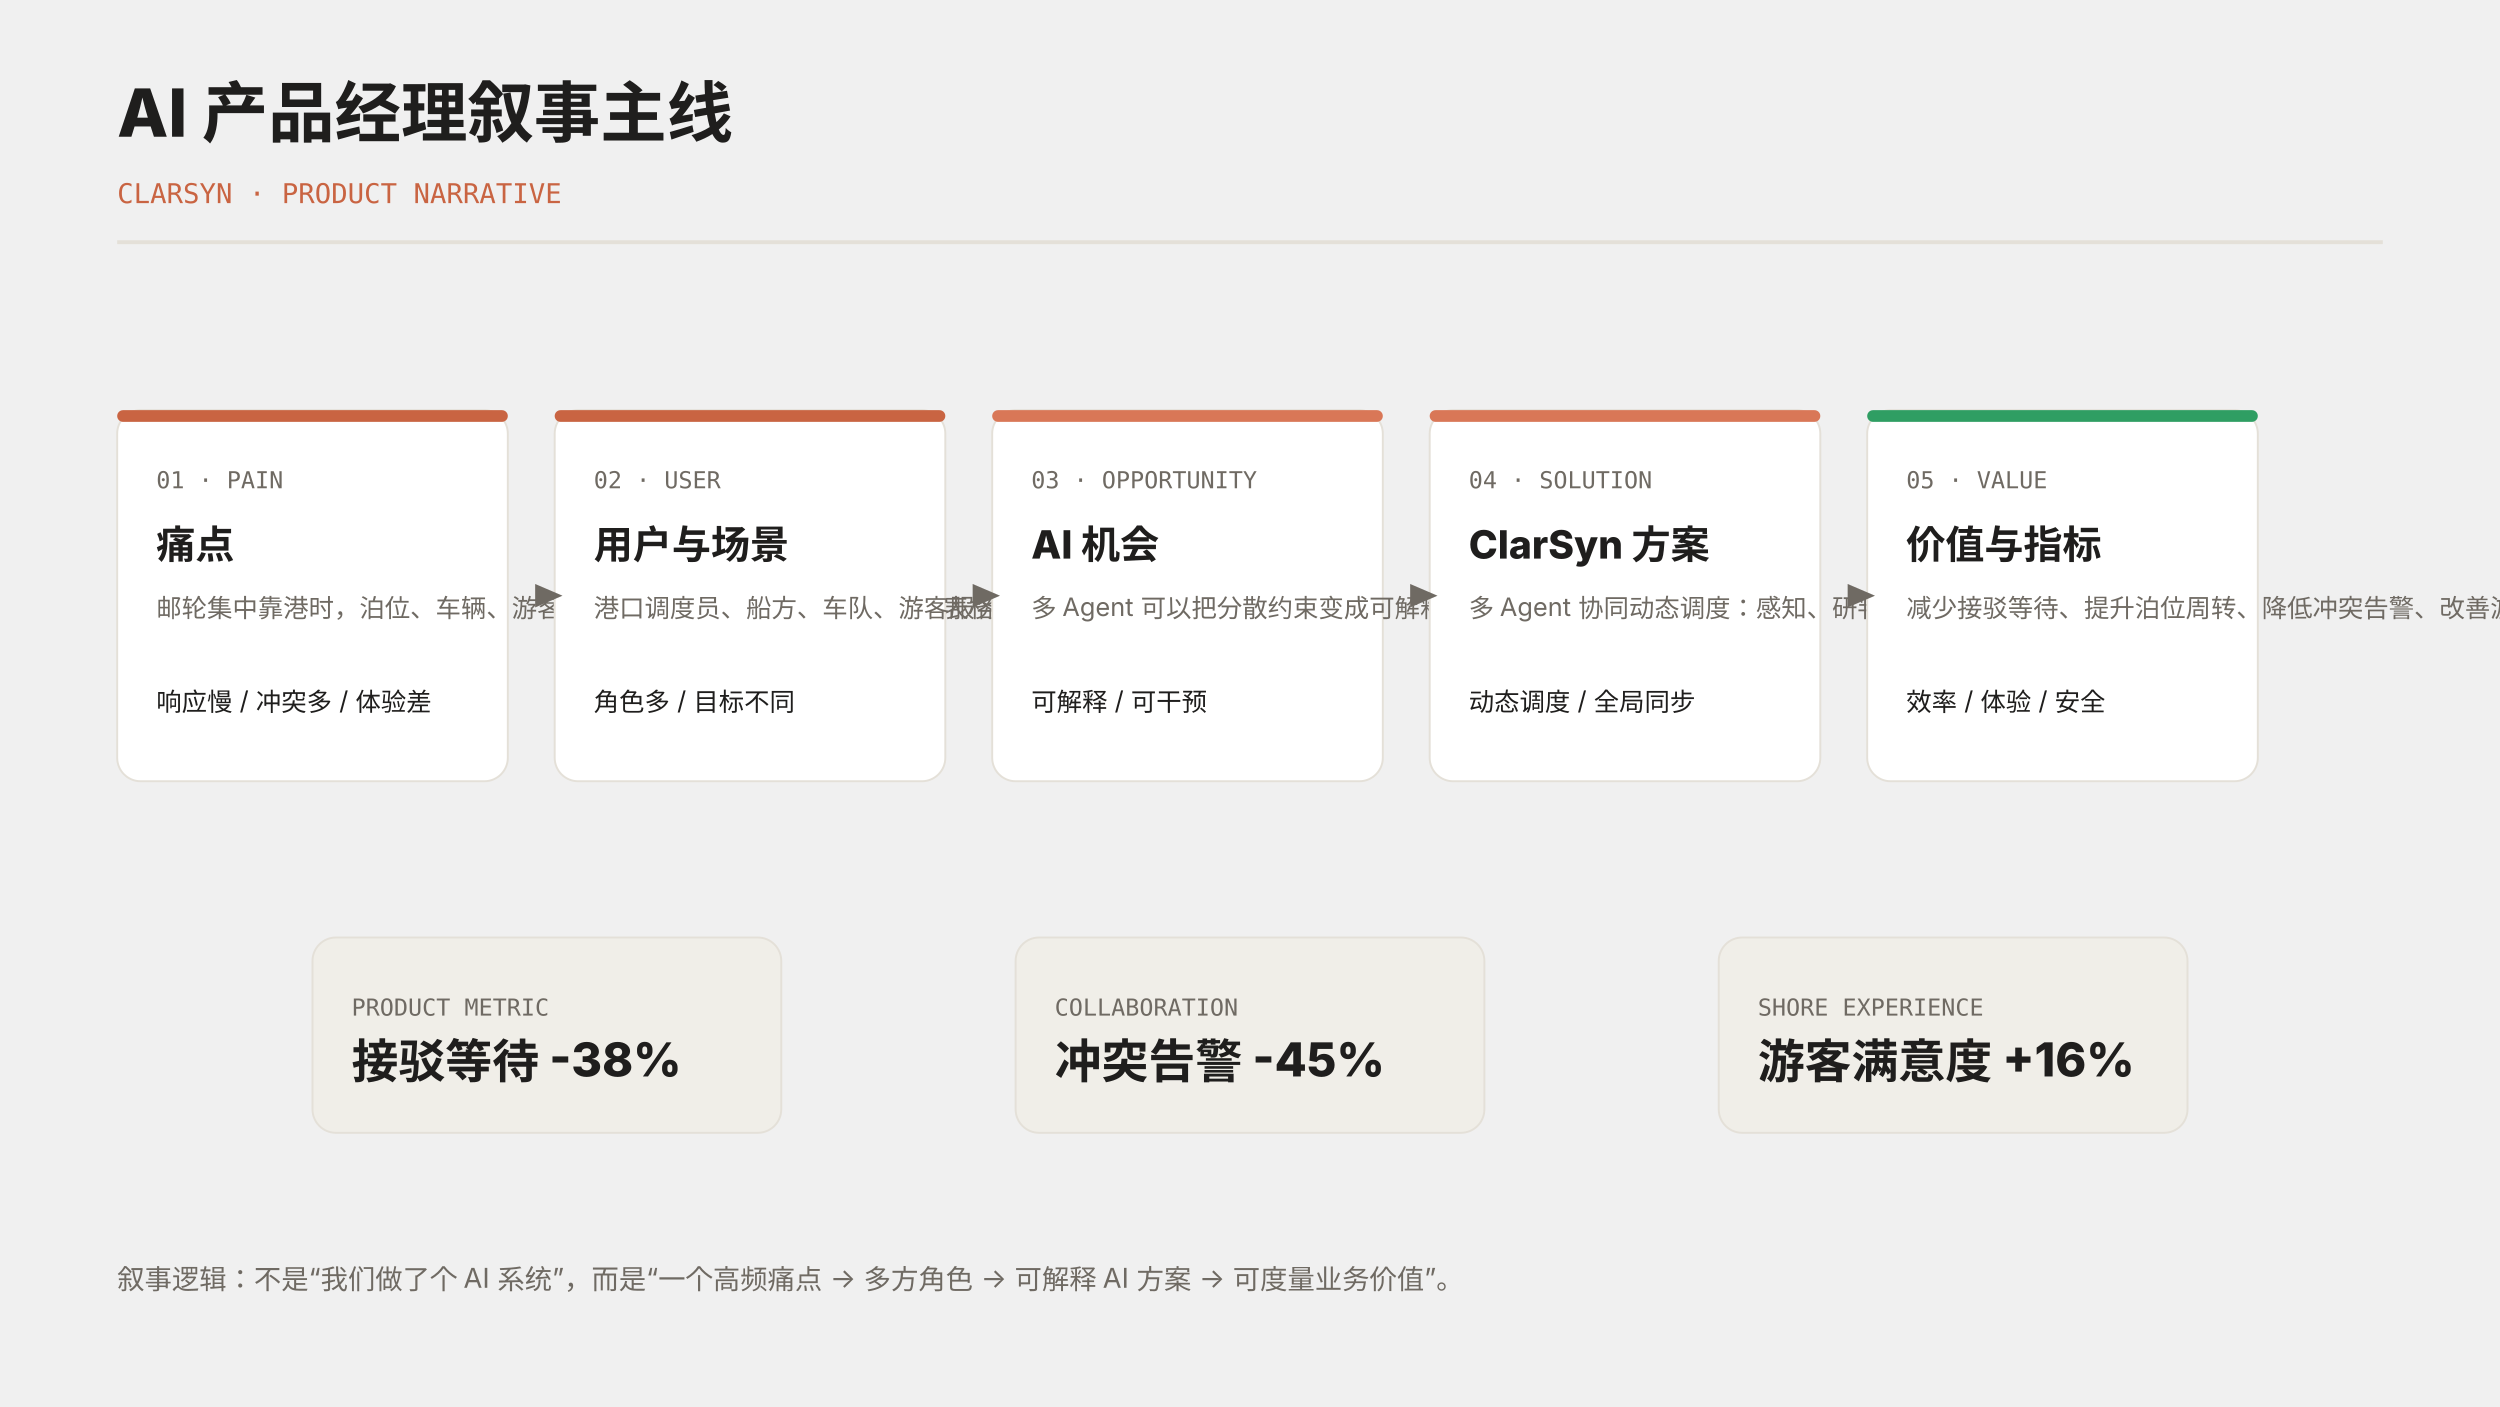
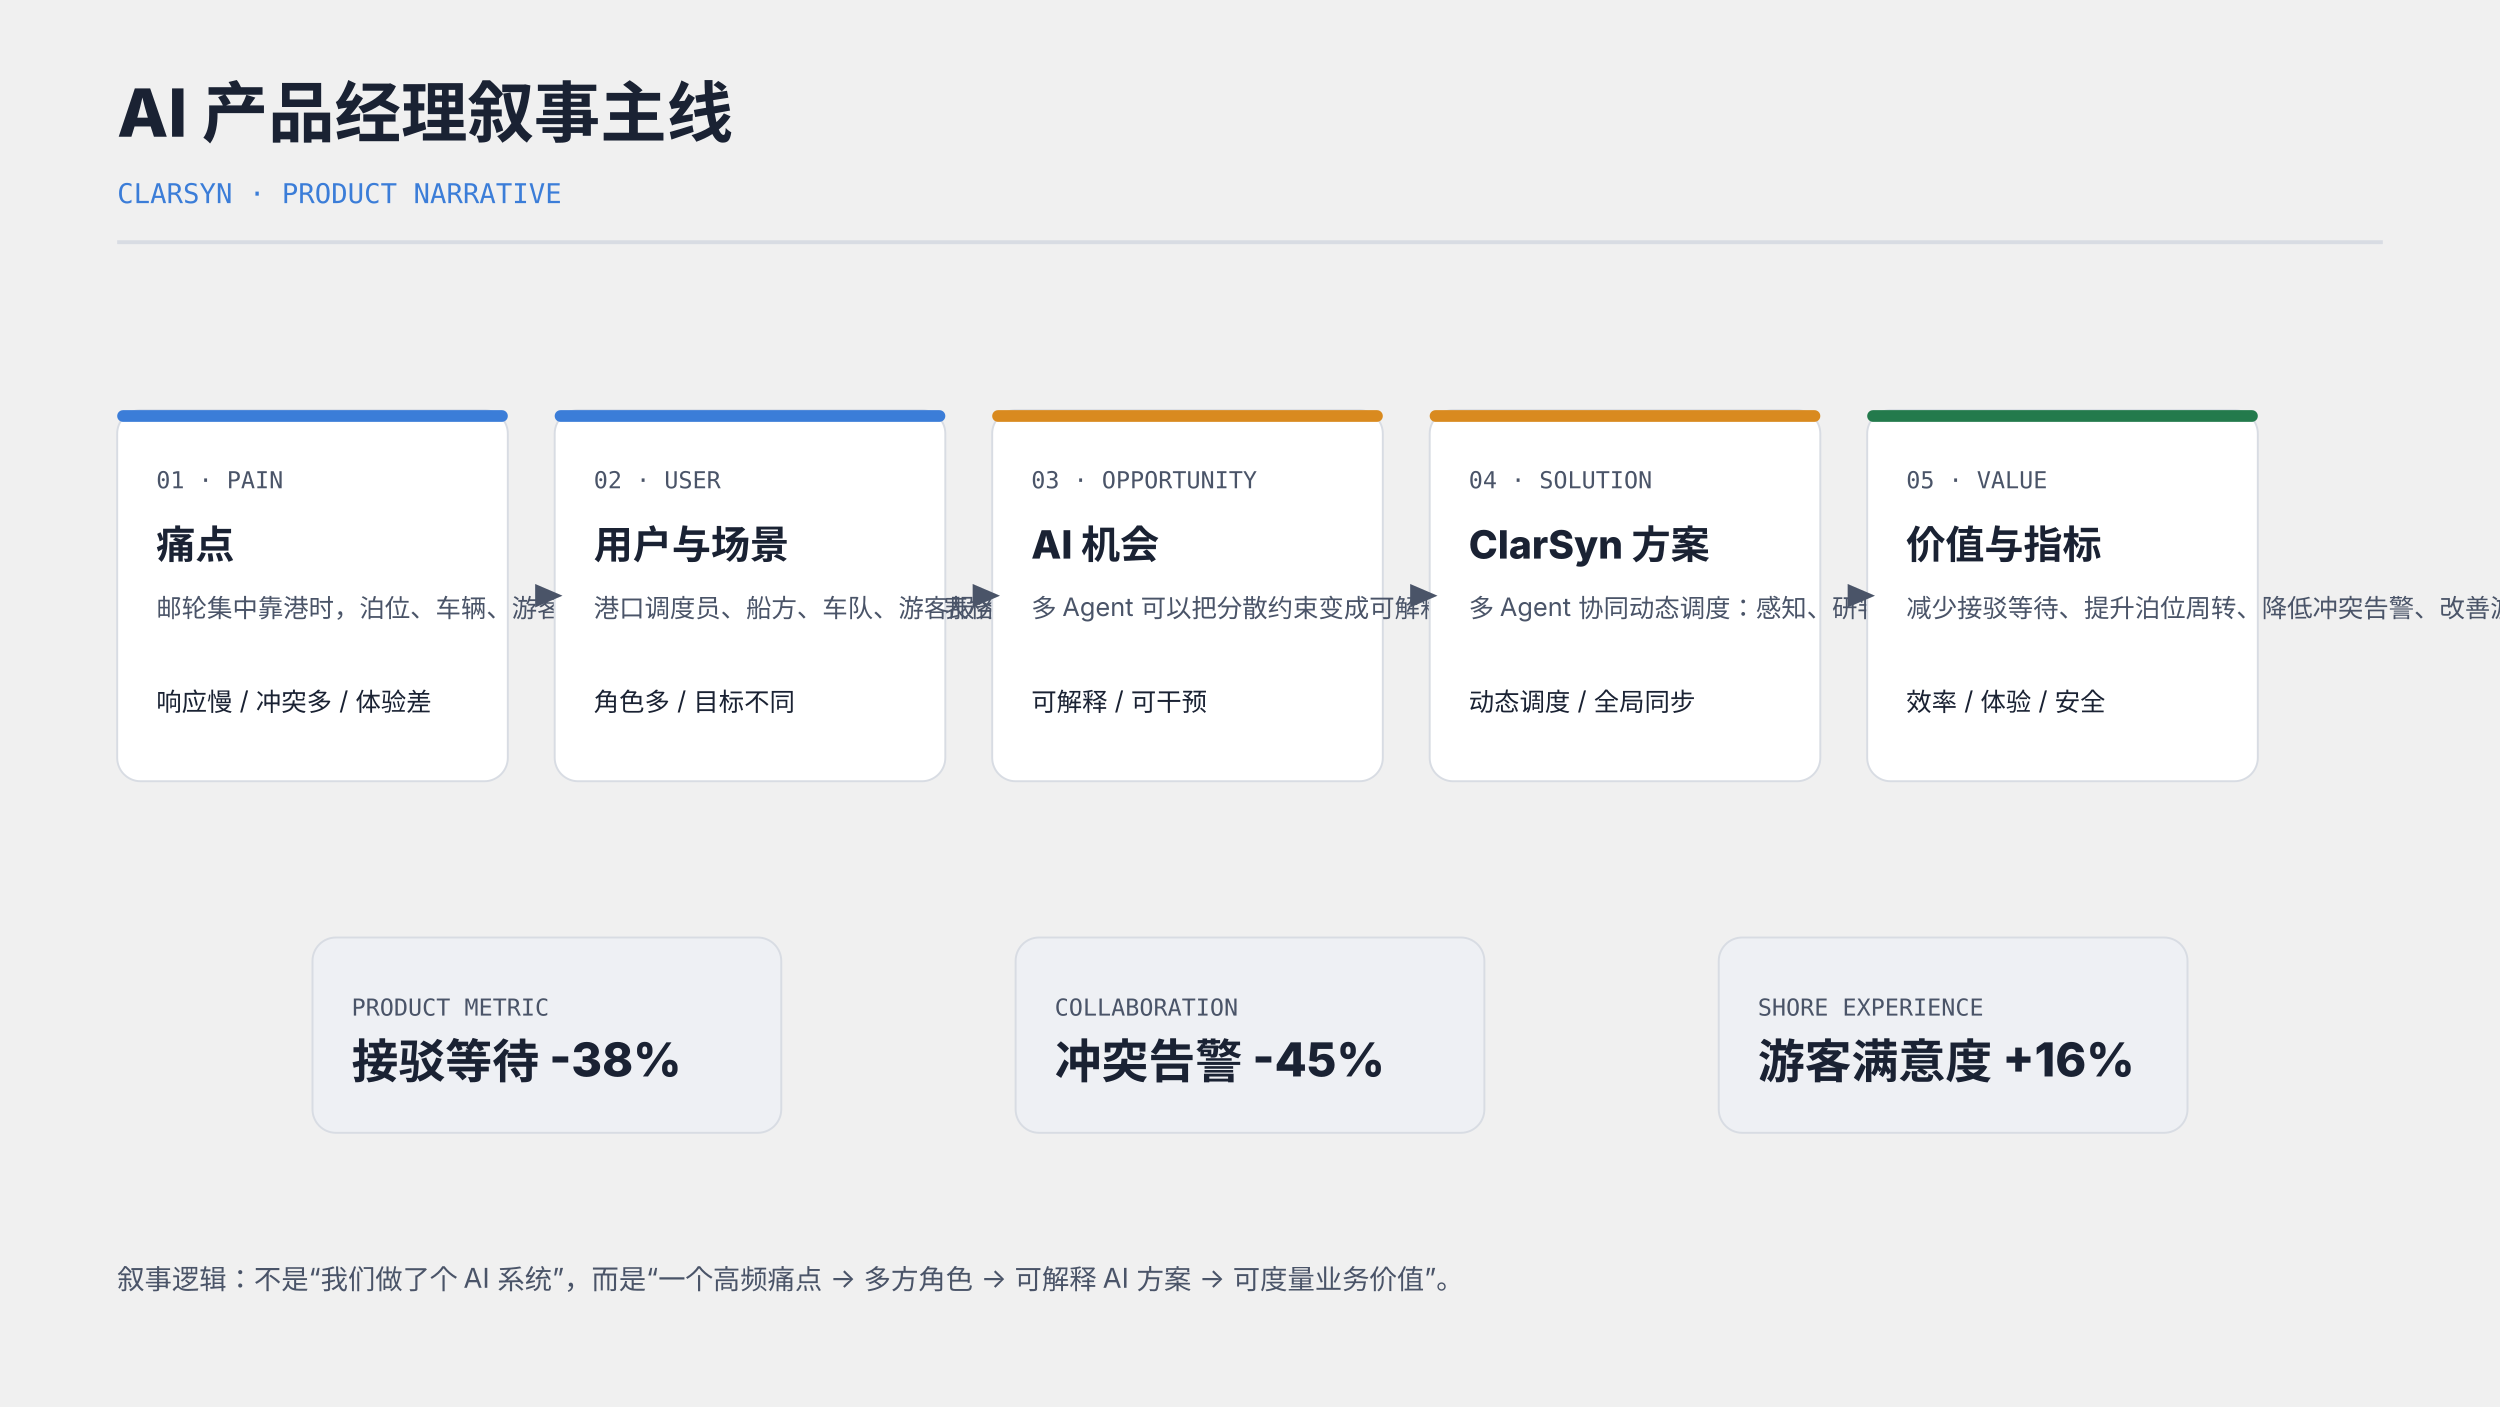
<svg xmlns="http://www.w3.org/2000/svg" width="1280" height="720" viewBox="0 0 1280 720">
-   <text x="60" y="70" font-family="Inter, Segoe UI, sans-serif" font-size="34" font-weight="800" fill="#1F1E1D">AI 产品经理叙事主线</text>
-   <text x="60" y="104" font-family="JetBrains Mono, monospace" font-size="14" fill="#C96442">CLARSYN · PRODUCT NARRATIVE</text>
-   <line x1="60" y1="124" x2="1220" y2="124" stroke="#E4E0D8" stroke-width="2" />
-   <rect x="60" y="210" width="200" height="190" rx="12" fill="#FFFFFF" stroke="#E4E0D8" />
-   <rect x="60" y="210" width="200" height="6" rx="3" fill="#C96442" />
-   <text x="80" y="250" font-family="JetBrains Mono, monospace" font-size="12" fill="#6F6A63">01 · PAIN</text>
-   <text x="80" y="286" font-family="Inter, Segoe UI, sans-serif" font-size="20" font-weight="800" fill="#1F1E1D">痛点</text>
-   <text x="80" y="316" font-family="Inter, Segoe UI, sans-serif" font-size="13" fill="#6F6A63">邮轮集中靠港时，泊位、车辆、游客多方信息割裂，人工调度靠电话和表格。</text>
-   <text x="80" y="364" font-family="Inter, Segoe UI, sans-serif" font-size="13" fill="#1F1E1D">响应慢 / 冲突多 / 体验差</text>
-   <rect x="284" y="210" width="200" height="190" rx="12" fill="#FFFFFF" stroke="#E4E0D8" />
-   <rect x="284" y="210" width="200" height="6" rx="3" fill="#C96442" />
-   <text x="304" y="250" font-family="JetBrains Mono, monospace" font-size="12" fill="#6F6A63">02 · USER</text>
-   <text x="304" y="286" font-family="Inter, Segoe UI, sans-serif" font-size="20" font-weight="800" fill="#1F1E1D">用户与场景</text>
-   <text x="304" y="316" font-family="Inter, Segoe UI, sans-serif" font-size="13" fill="#6F6A63">港口调度员、船方、车队、游客服务台，围绕同一靠港事件协同。</text>
-   <text x="304" y="364" font-family="Inter, Segoe UI, sans-serif" font-size="13" fill="#1F1E1D">角色多 / 目标不同</text>
-   <rect x="508" y="210" width="200" height="190" rx="12" fill="#FFFFFF" stroke="#E4E0D8" />
-   <rect x="508" y="210" width="200" height="6" rx="3" fill="#D97757" />
-   <text x="528" y="250" font-family="JetBrains Mono, monospace" font-size="12" fill="#6F6A63">03 · OPPORTUNITY</text>
-   <text x="528" y="286" font-family="Inter, Segoe UI, sans-serif" font-size="20" font-weight="800" fill="#1F1E1D">AI 机会</text>
-   <text x="528" y="316" font-family="Inter, Segoe UI, sans-serif" font-size="13" fill="#6F6A63">多 Agent 可以把分散约束变成可解释的协同决策，而不是替代人。</text>
-   <text x="528" y="364" font-family="Inter, Segoe UI, sans-serif" font-size="13" fill="#1F1E1D">可解释 / 可干预</text>
-   <rect x="732" y="210" width="200" height="190" rx="12" fill="#FFFFFF" stroke="#E4E0D8" />
-   <rect x="732" y="210" width="200" height="6" rx="3" fill="#D97757" />
-   <text x="752" y="250" font-family="JetBrains Mono, monospace" font-size="12" fill="#6F6A63">04 · SOLUTION</text>
-   <text x="752" y="286" font-family="Inter, Segoe UI, sans-serif" font-size="20" font-weight="800" fill="#1F1E1D">ClarSyn 方案</text>
-   <text x="752" y="316" font-family="Inter, Segoe UI, sans-serif" font-size="13" fill="#6F6A63">多 Agent 协同动态调度：感知、研判、推荐、执行、同步一体化。</text>
-   <text x="752" y="364" font-family="Inter, Segoe UI, sans-serif" font-size="13" fill="#1F1E1D">动态调度 / 全局同步</text>
-   <rect x="956" y="210" width="200" height="190" rx="12" fill="#FFFFFF" stroke="#E4E0D8" />
-   <rect x="956" y="210" width="200" height="6" rx="3" fill="#2F9E63" />
-   <text x="976" y="250" font-family="JetBrains Mono, monospace" font-size="12" fill="#6F6A63">05 · VALUE</text>
-   <text x="976" y="286" font-family="Inter, Segoe UI, sans-serif" font-size="20" font-weight="800" fill="#1F1E1D">价值与指标</text>
-   <text x="976" y="316" font-family="Inter, Segoe UI, sans-serif" font-size="13" fill="#6F6A63">减少接驳等待、提升泊位周转、降低冲突告警、改善游客体验。</text>
-   <text x="976" y="364" font-family="Inter, Segoe UI, sans-serif" font-size="13" fill="#1F1E1D">效率 / 体验 / 安全</text>
-   <path d="M260 305 L274 305 L274 299 L288 305 L274 311 L274 305 L260 305 Z" fill="#6F6A63" />
-   <path d="M484 305 L498 305 L498 299 L512 305 L498 311 L498 305 L484 305 Z" fill="#6F6A63" />
-   <path d="M708 305 L722 305 L722 299 L736 305 L722 311 L722 305 L708 305 Z" fill="#6F6A63" />
-   <path d="M932 305 L946 305 L946 299 L960 305 L946 311 L946 305 L932 305 Z" fill="#6F6A63" />
-   <rect x="160" y="480" width="240" height="100" rx="12" fill="#F0EEE8" stroke="#E4E0D8" />
-   <text x="180" y="520" font-family="JetBrains Mono, monospace" font-size="12" fill="#6F6A63">PRODUCT METRIC</text>
-   <text x="180" y="552" font-family="Inter, Segoe UI, sans-serif" font-size="24" font-weight="800" fill="#1F1E1D">接驳等待 -38%</text>
-   <rect x="520" y="480" width="240" height="100" rx="12" fill="#F0EEE8" stroke="#E4E0D8" />
-   <text x="540" y="520" font-family="JetBrains Mono, monospace" font-size="12" fill="#6F6A63">COLLABORATION</text>
-   <text x="540" y="552" font-family="Inter, Segoe UI, sans-serif" font-size="24" font-weight="800" fill="#1F1E1D">冲突告警 -45%</text>
-   <rect x="880" y="480" width="240" height="100" rx="12" fill="#F0EEE8" stroke="#E4E0D8" />
-   <text x="900" y="520" font-family="JetBrains Mono, monospace" font-size="12" fill="#6F6A63">SHORE EXPERIENCE</text>
-   <text x="900" y="552" font-family="Inter, Segoe UI, sans-serif" font-size="24" font-weight="800" fill="#1F1E1D">游客满意度 +16%</text>
-   <text x="60" y="660" font-family="Inter, Segoe UI, sans-serif" font-size="14" fill="#6F6A63">叙事逻辑：不是“我们做了个 AI 系统”，而是“一个高频痛点 → 多方角色 → 可解释 AI 方案 → 可度量业务价值”。</text>
+   <text x="60" y="70" font-family="Inter, Segoe UI, sans-serif" font-size="34" font-weight="800" fill="#1A2233">AI 产品经理叙事主线</text>
+   <text x="60" y="104" font-family="JetBrains Mono, monospace" font-size="14" fill="#3B7DD8">CLARSYN · PRODUCT NARRATIVE</text>
+   <line x1="60" y1="124" x2="1220" y2="124" stroke="#D8DCE3" stroke-width="2" />
+   <rect x="60" y="210" width="200" height="190" rx="12" fill="#FFFFFF" stroke="#D8DCE3" />
+   <rect x="60" y="210" width="200" height="6" rx="3" fill="#3B7DD8" />
+   <text x="80" y="250" font-family="JetBrains Mono, monospace" font-size="12" fill="#4A5468">01 · PAIN</text>
+   <text x="80" y="286" font-family="Inter, Segoe UI, sans-serif" font-size="20" font-weight="800" fill="#1A2233">痛点</text>
+   <text x="80" y="316" font-family="Inter, Segoe UI, sans-serif" font-size="13" fill="#4A5468">邮轮集中靠港时，泊位、车辆、游客多方信息割裂，人工调度靠电话和表格。</text>
+   <text x="80" y="364" font-family="Inter, Segoe UI, sans-serif" font-size="13" fill="#1A2233">响应慢 / 冲突多 / 体验差</text>
+   <rect x="284" y="210" width="200" height="190" rx="12" fill="#FFFFFF" stroke="#D8DCE3" />
+   <rect x="284" y="210" width="200" height="6" rx="3" fill="#3B7DD8" />
+   <text x="304" y="250" font-family="JetBrains Mono, monospace" font-size="12" fill="#4A5468">02 · USER</text>
+   <text x="304" y="286" font-family="Inter, Segoe UI, sans-serif" font-size="20" font-weight="800" fill="#1A2233">用户与场景</text>
+   <text x="304" y="316" font-family="Inter, Segoe UI, sans-serif" font-size="13" fill="#4A5468">港口调度员、船方、车队、游客服务台，围绕同一靠港事件协同。</text>
+   <text x="304" y="364" font-family="Inter, Segoe UI, sans-serif" font-size="13" fill="#1A2233">角色多 / 目标不同</text>
+   <rect x="508" y="210" width="200" height="190" rx="12" fill="#FFFFFF" stroke="#D8DCE3" />
+   <rect x="508" y="210" width="200" height="6" rx="3" fill="#D98A1F" />
+   <text x="528" y="250" font-family="JetBrains Mono, monospace" font-size="12" fill="#4A5468">03 · OPPORTUNITY</text>
+   <text x="528" y="286" font-family="Inter, Segoe UI, sans-serif" font-size="20" font-weight="800" fill="#1A2233">AI 机会</text>
+   <text x="528" y="316" font-family="Inter, Segoe UI, sans-serif" font-size="13" fill="#4A5468">多 Agent 可以把分散约束变成可解释的协同决策，而不是替代人。</text>
+   <text x="528" y="364" font-family="Inter, Segoe UI, sans-serif" font-size="13" fill="#1A2233">可解释 / 可干预</text>
+   <rect x="732" y="210" width="200" height="190" rx="12" fill="#FFFFFF" stroke="#D8DCE3" />
+   <rect x="732" y="210" width="200" height="6" rx="3" fill="#D98A1F" />
+   <text x="752" y="250" font-family="JetBrains Mono, monospace" font-size="12" fill="#4A5468">04 · SOLUTION</text>
+   <text x="752" y="286" font-family="Inter, Segoe UI, sans-serif" font-size="20" font-weight="800" fill="#1A2233">ClarSyn 方案</text>
+   <text x="752" y="316" font-family="Inter, Segoe UI, sans-serif" font-size="13" fill="#4A5468">多 Agent 协同动态调度：感知、研判、推荐、执行、同步一体化。</text>
+   <text x="752" y="364" font-family="Inter, Segoe UI, sans-serif" font-size="13" fill="#1A2233">动态调度 / 全局同步</text>
+   <rect x="956" y="210" width="200" height="190" rx="12" fill="#FFFFFF" stroke="#D8DCE3" />
+   <rect x="956" y="210" width="200" height="6" rx="3" fill="#237A4C" />
+   <text x="976" y="250" font-family="JetBrains Mono, monospace" font-size="12" fill="#4A5468">05 · VALUE</text>
+   <text x="976" y="286" font-family="Inter, Segoe UI, sans-serif" font-size="20" font-weight="800" fill="#1A2233">价值与指标</text>
+   <text x="976" y="316" font-family="Inter, Segoe UI, sans-serif" font-size="13" fill="#4A5468">减少接驳等待、提升泊位周转、降低冲突告警、改善游客体验。</text>
+   <text x="976" y="364" font-family="Inter, Segoe UI, sans-serif" font-size="13" fill="#1A2233">效率 / 体验 / 安全</text>
+   <path d="M260 305 L274 305 L274 299 L288 305 L274 311 L274 305 L260 305 Z" fill="#4A5468" />
+   <path d="M484 305 L498 305 L498 299 L512 305 L498 311 L498 305 L484 305 Z" fill="#4A5468" />
+   <path d="M708 305 L722 305 L722 299 L736 305 L722 311 L722 305 L708 305 Z" fill="#4A5468" />
+   <path d="M932 305 L946 305 L946 299 L960 305 L946 311 L946 305 L932 305 Z" fill="#4A5468" />
+   <rect x="160" y="480" width="240" height="100" rx="12" fill="#EEF0F4" stroke="#D8DCE3" />
+   <text x="180" y="520" font-family="JetBrains Mono, monospace" font-size="12" fill="#4A5468">PRODUCT METRIC</text>
+   <text x="180" y="552" font-family="Inter, Segoe UI, sans-serif" font-size="24" font-weight="800" fill="#1A2233">接驳等待 -38%</text>
+   <rect x="520" y="480" width="240" height="100" rx="12" fill="#EEF0F4" stroke="#D8DCE3" />
+   <text x="540" y="520" font-family="JetBrains Mono, monospace" font-size="12" fill="#4A5468">COLLABORATION</text>
+   <text x="540" y="552" font-family="Inter, Segoe UI, sans-serif" font-size="24" font-weight="800" fill="#1A2233">冲突告警 -45%</text>
+   <rect x="880" y="480" width="240" height="100" rx="12" fill="#EEF0F4" stroke="#D8DCE3" />
+   <text x="900" y="520" font-family="JetBrains Mono, monospace" font-size="12" fill="#4A5468">SHORE EXPERIENCE</text>
+   <text x="900" y="552" font-family="Inter, Segoe UI, sans-serif" font-size="24" font-weight="800" fill="#1A2233">游客满意度 +16%</text>
+   <text x="60" y="660" font-family="Inter, Segoe UI, sans-serif" font-size="14" fill="#4A5468">叙事逻辑：不是“我们做了个 AI 系统”，而是“一个高频痛点 → 多方角色 → 可解释 AI 方案 → 可度量业务价值”。</text>
</svg>
